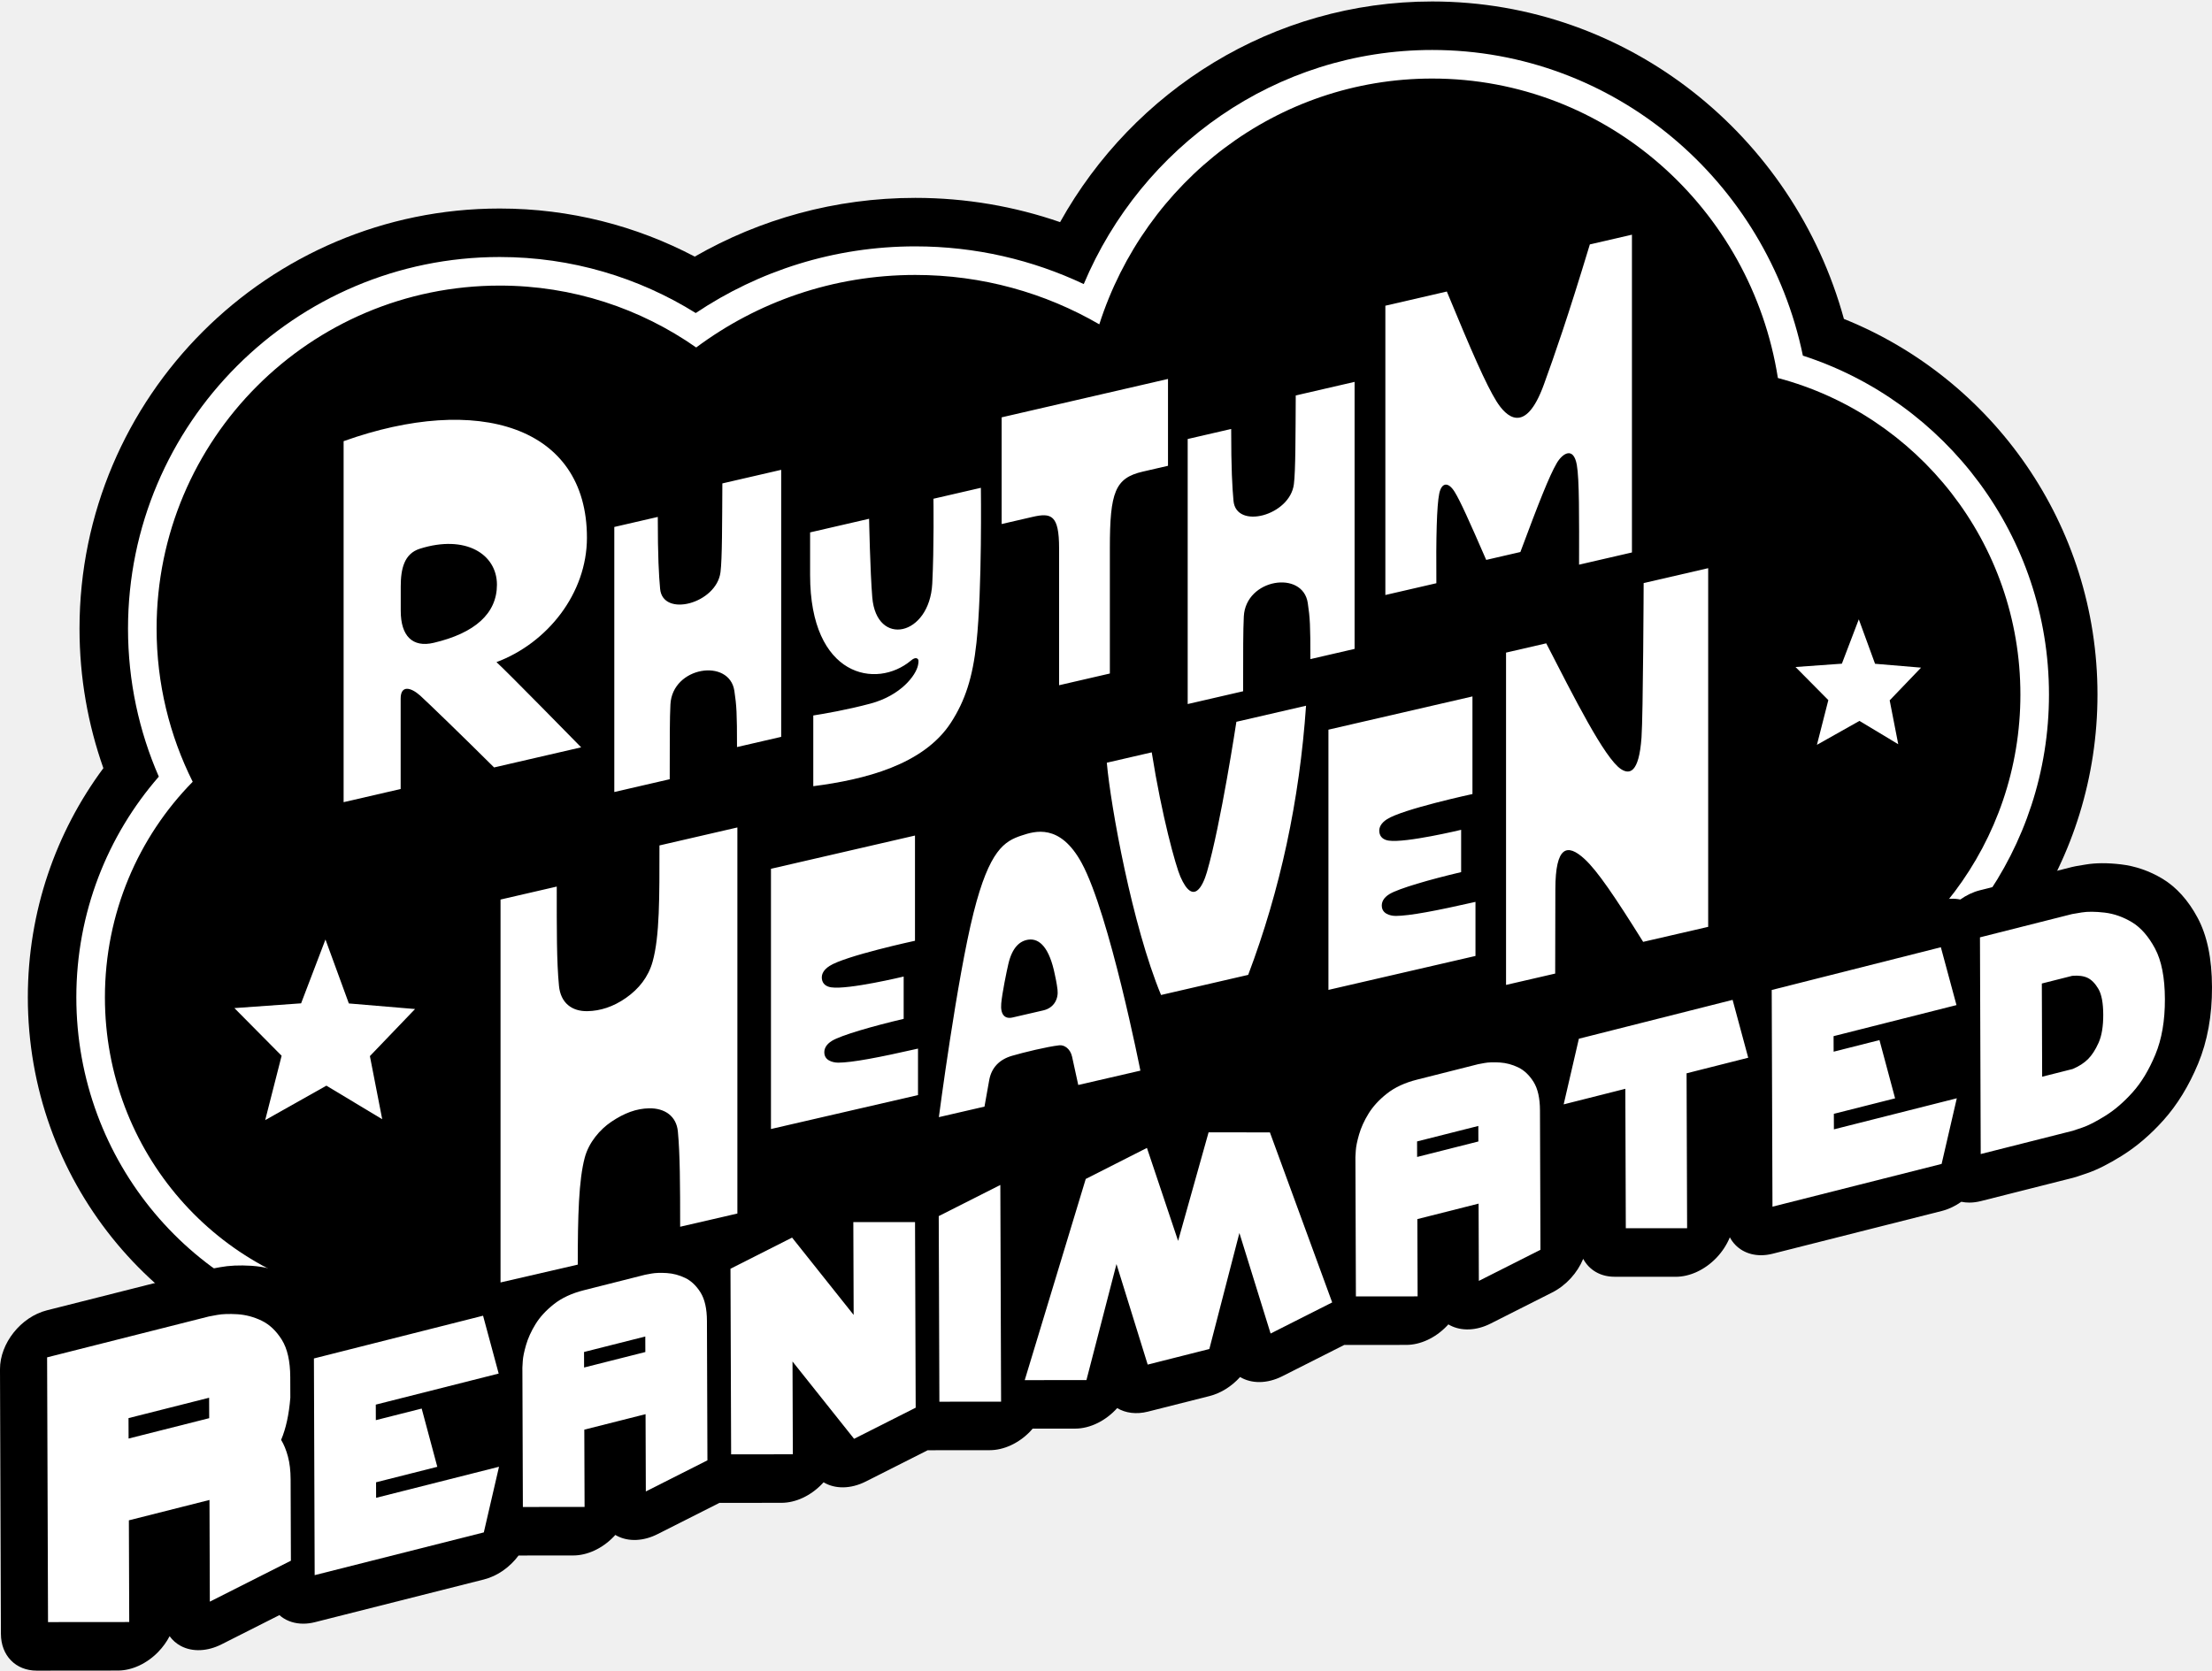
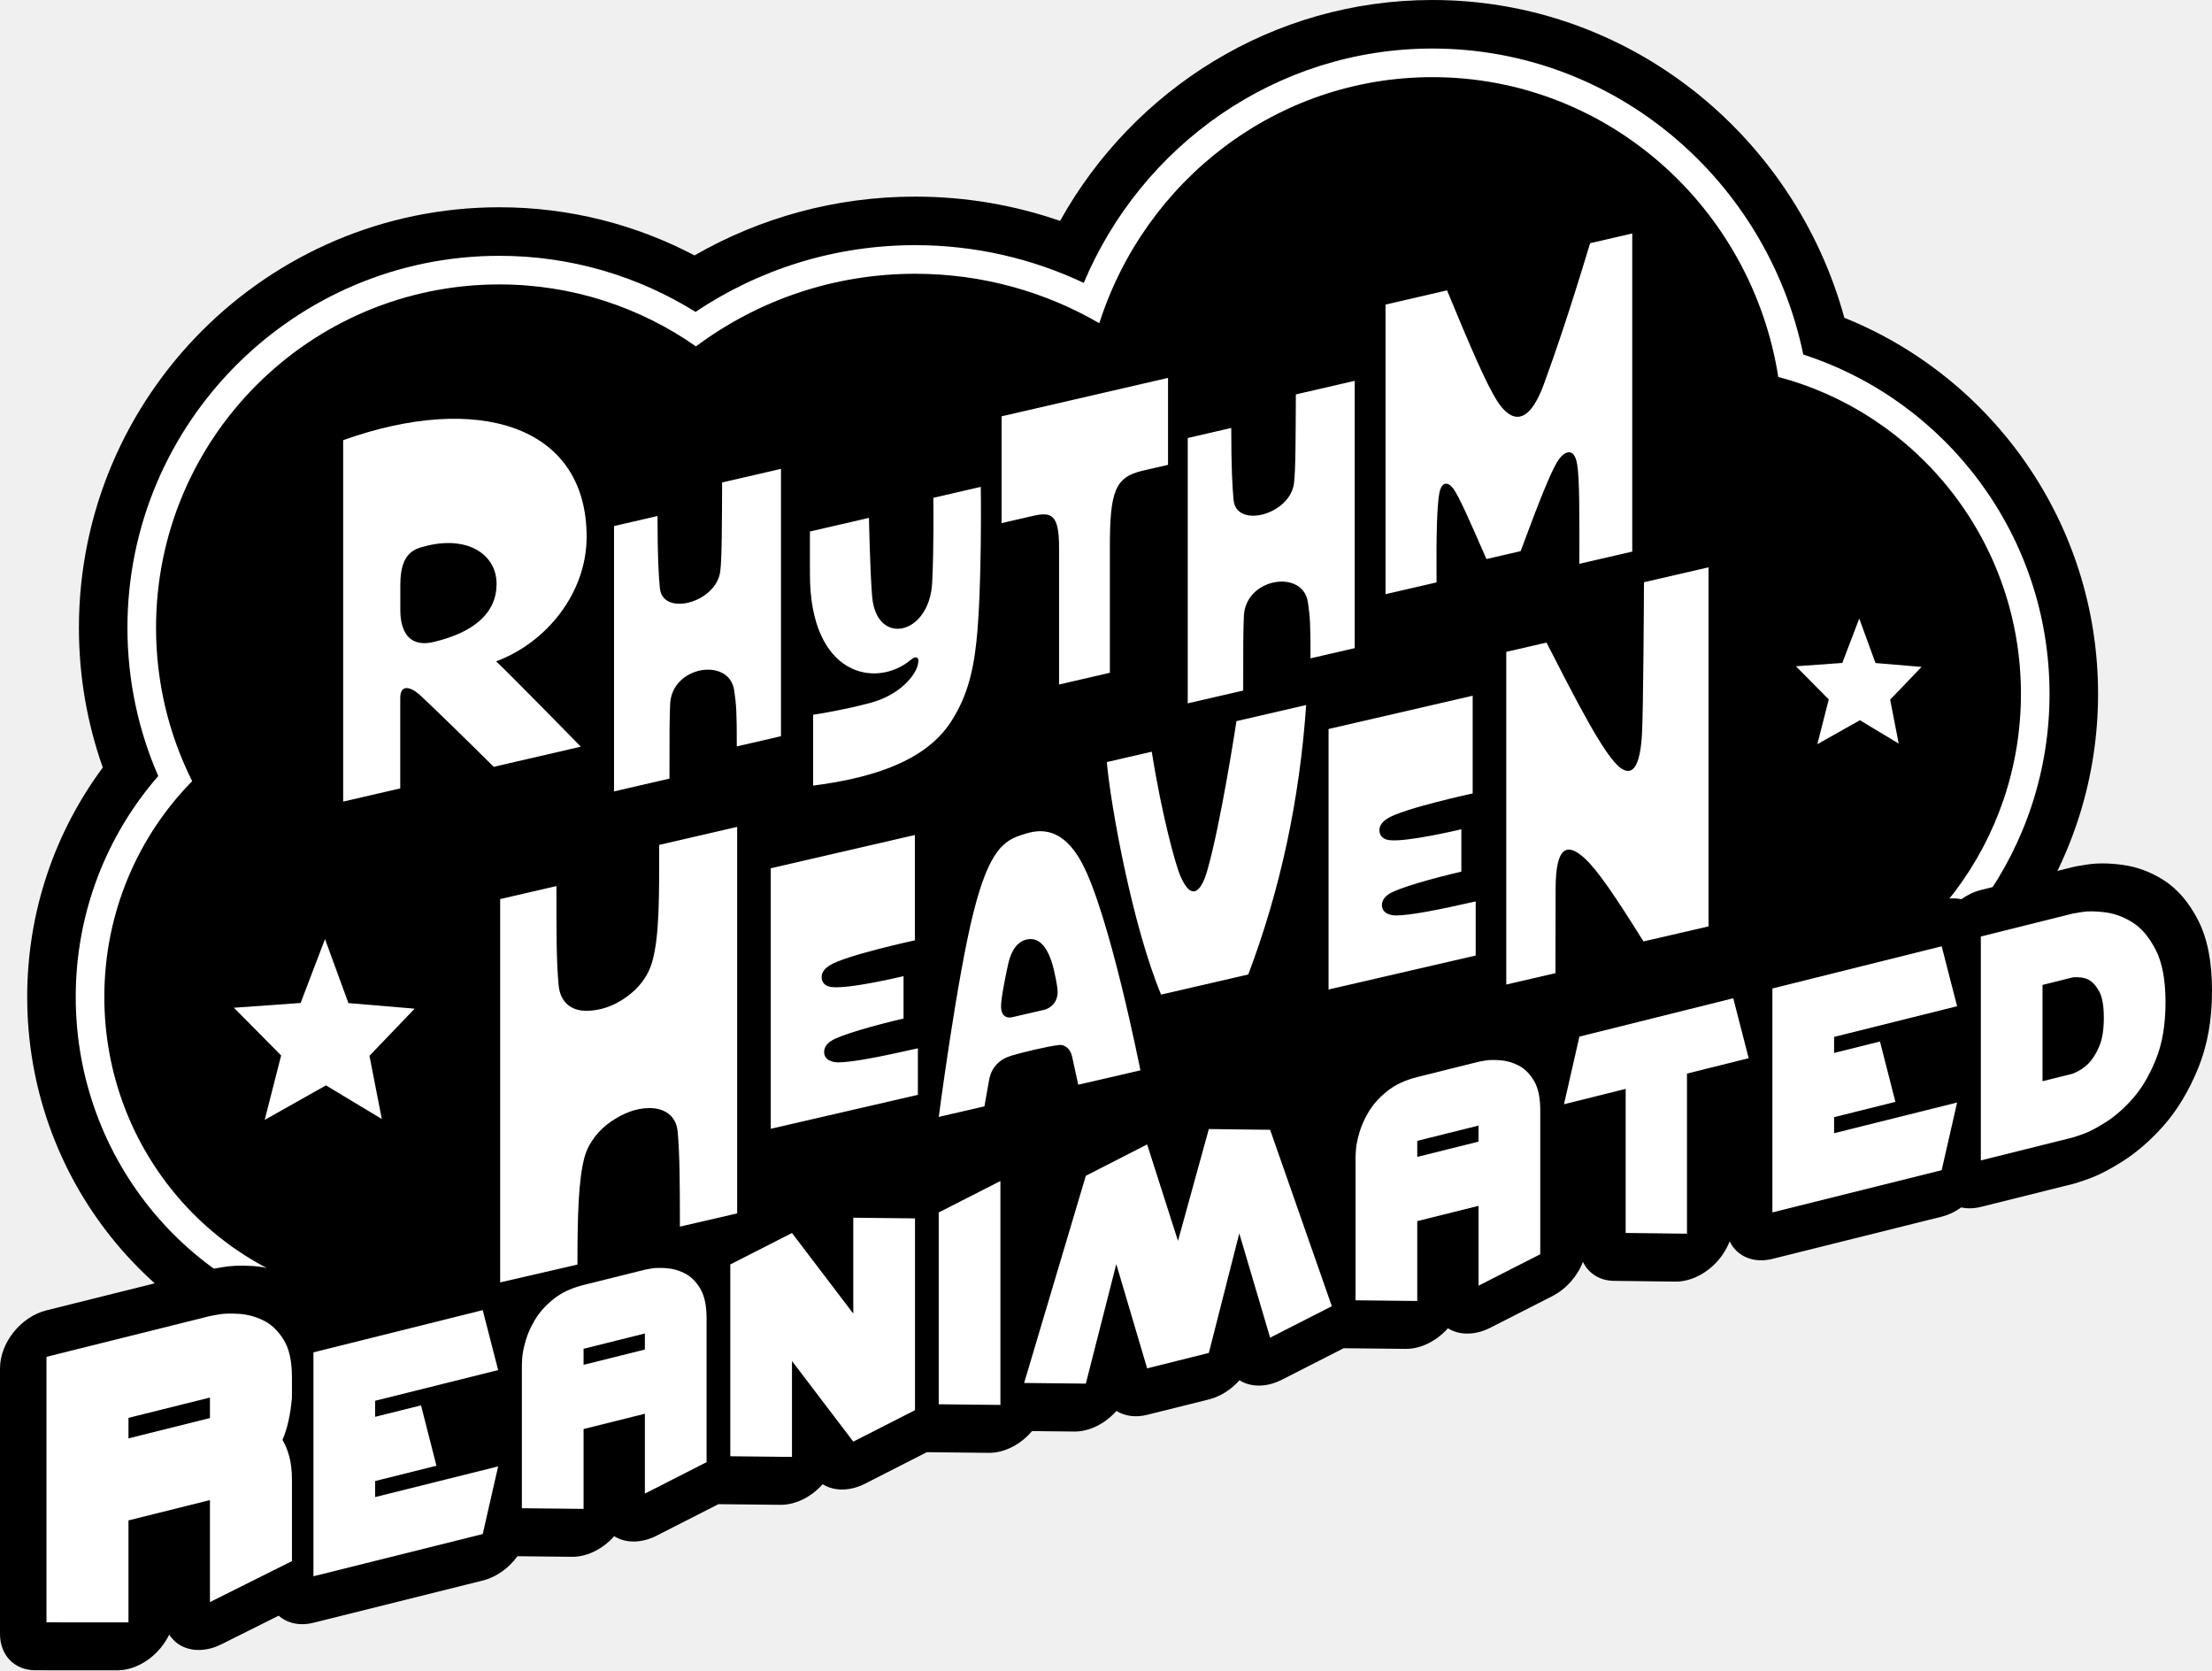
- <svg xmlns="http://www.w3.org/2000/svg" version="1.1" id="svg1" width="666.667" height="503.621" viewBox="0 0 666.667 503.621">
+ <svg xmlns="http://www.w3.org/2000/svg" version="1.1" id="svg1" width="666.667" height="503.259" viewBox="0 0 666.667 503.259">
  <defs id="defs1">
    <clipPath clipPathUnits="userSpaceOnUse" id="clipPath2">
-       <path d="M 0,377.716 V 14.582 l 500,126.722 v 236.412 z" transform="translate(-474.1146,-220.6874)" id="path2" />
+       <path d="M 0,377.445 V 14.535 l 500,126.721 v 236.189 z" transform="translate(-474.2461,-220.6583)" id="path2" />
    </clipPath>
    <clipPath clipPathUnits="userSpaceOnUse" id="clipPath4">
-       <path d="M 0,377.716 V 14.582 l 500,126.722 v 236.412 z" transform="translate(-463.1508,-220.6874)" id="path4" />
+       <path d="M 0,377.445 V 14.535 l 500,126.721 v 236.189 z" transform="translate(-463.2764,-220.6583)" id="path4" />
    </clipPath>
    <clipPath clipPathUnits="userSpaceOnUse" id="clipPath6">
-       <path d="M 0,377.716 V 14.582 l 500,126.722 v 236.412 z" transform="translate(-456.6908,-220.6874)" id="path6" />
+       <path d="M 0,377.445 V 14.535 l 500,126.721 v 236.189 z" transform="translate(-456.8121,-220.6583)" id="path6" />
    </clipPath>
    <clipPath clipPathUnits="userSpaceOnUse" id="clipPath8">
-       <path d="M 0,377.716 V 14.582 l 500,126.722 v 236.412 z" id="path8" />
+       <path d="M 0,377.445 V 14.535 l 500,126.721 v 236.189 z" id="path8" />
    </clipPath>
    <clipPath clipPathUnits="userSpaceOnUse" id="clipPath10">
-       <path d="M 0,377.716 H 500 V 0 H 0 Z" transform="translate(-496.7474,-170.2157)" id="path10" />
+       <path d="M 0,377.444 H 500 V 0 H 0 Z" transform="translate(-496.8722,-169.4774)" id="path10" />
    </clipPath>
    <clipPath clipPathUnits="userSpaceOnUse" id="clipPath12">
-       <path d="M 0,377.716 H 500 V 0 H 0 Z" transform="translate(-287.0492,-121.6893)" id="path12" />
+       <path d="M 0,377.444 H 500 V 0 H 0 Z" transform="translate(-468.5743,-134.8319)" id="path12" />
    </clipPath>
    <clipPath clipPathUnits="userSpaceOnUse" id="clipPath14">
-       <path d="M 0,377.716 H 500 V 0 H 0 Z" transform="translate(-149.0629,-186.5687)" id="path14" />
+       <path d="M 0,377.444 H 500 V 0 H 0 Z" transform="translate(-149.0038,-186.52)" id="path14" />
    </clipPath>
    <clipPath clipPathUnits="userSpaceOnUse" id="clipPath16">
-       <path d="M 0,377.716 H 500 V 0 H 0 Z" transform="translate(-112.328,-245.5199)" id="path16" />
+       <path d="M 0,377.444 H 500 V 0 H 0 Z" transform="translate(-112.2471,-245.5057)" id="path16" />
    </clipPath>
    <clipPath clipPathUnits="userSpaceOnUse" id="clipPath18">
-       <path d="M 0,377.716 H 500 V 0 H 0 Z" transform="translate(-93.8197,-149.5839)" id="path18" />
+       <path d="M 0,377.444 H 500 V 0 H 0 Z" transform="translate(-93.728,-149.5129)" id="path18" />
    </clipPath>
    <clipPath clipPathUnits="userSpaceOnUse" id="clipPath20">
-       <path d="M 0,377.716 H 500 V 0 H 0 Z" transform="translate(-434.2367,-226.767)" id="path20" />
+       <path d="M 0,377.444 H 500 V 0 H 0 Z" transform="translate(-434.3456,-226.7415)" id="path20" />
    </clipPath>
  </defs>
  <g id="layer-MC0">
-     <path id="path1" d="m 0,0 c 0,38.453 -23.764,71.434 -57.317,84.925 -11.329,41.34 -48.756,71.769 -93.061,71.769 -36.034,0 -67.518,-20.131 -84.113,-49.886 -10.264,3.548 -21.275,5.482 -32.729,5.482 -18.132,0 -35.157,-4.833 -49.856,-13.277 -13.183,6.937 -28.182,10.871 -44.084,10.871 -52.373,0 -94.982,-42.608 -94.982,-94.981 0,-11.056 1.906,-21.674 5.394,-31.55 -10.714,-14.435 -17.075,-32.38 -17.075,-51.808 0,-41.161 28.545,-75.674 66.587,-84.212 17.257,-20.214 44.127,-33.232 74.258,-33.232 20.383,0 39.273,5.959 54.706,16.07 11.595,-4.898 24.454,-7.626 37.983,-7.626 22.719,0 43.548,7.697 59.672,20.44 6.822,-1.442 13.892,-2.207 21.139,-2.207 47.008,0 86.689,31.95 98.485,75.272 C -22.672,-69.896 0,-37.559 0,0" style="fill:#000000;fill-opacity:1;fill-rule:nonzero;stroke:none" transform="matrix(1.333333,0,0,-1.333333,632.1528,209.3715)" clip-path="url(#clipPath2)" />
-     <path id="path3" d="m 0,0 c 0,35.801 -23.396,66.203 -55.628,76.619 -8.148,39.421 -42.619,69.111 -83.786,69.111 -35.309,0 -65.69,-21.84 -78.766,-52.927 -11.56,5.463 -24.466,8.524 -38.076,8.524 -18.347,0 -35.419,-5.557 -49.63,-15.072 -12.872,8.023 -28.058,12.666 -44.31,12.666 -46.328,0 -84.018,-37.69 -84.018,-84.018 0,-11.889 2.487,-23.207 6.961,-33.467 -11.587,-13.293 -18.643,-30.765 -18.643,-49.891 0,-37.22 26.684,-68.199 61.6,-74.207 15.059,-19.495 40.05,-32.274 68.282,-32.274 20.389,0 39.086,6.667 53.576,17.713 11.62,-5.904 24.949,-9.268 39.113,-9.268 22.092,0 42.146,8.184 56.852,21.436 7.638,-2.084 15.669,-3.204 23.959,-3.204 43.829,0 80.526,31.116 89.167,72.417 C -22.298,-64.754 0,-34.951 0,0" style="fill:#ffffff;fill-opacity:1;fill-rule:nonzero;stroke:none" transform="matrix(1.333333,0,0,-1.333333,617.5344,209.3715)" clip-path="url(#clipPath4)" />
-     <path id="path5" d="m 0,0 c 0,34.336 -23.268,63.203 -54.816,71.563 -6.051,38.381 -38.725,67.707 -78.139,67.707 -35.139,0 -64.913,-23.315 -75.249,-55.569 -12.23,7.098 -26.436,11.165 -41.592,11.165 -18.563,0 -35.702,-6.098 -49.527,-16.398 -12.583,8.808 -27.888,13.992 -44.413,13.992 -42.834,0 -77.557,-34.724 -77.557,-77.557 0,-12.448 2.948,-24.202 8.161,-34.627 -12.257,-12.459 -19.843,-29.691 -19.843,-48.731 0,-34.967 25.585,-63.821 58.707,-68.218 13.642,-19.117 37.518,-31.803 64.714,-31.803 20.501,0 39.11,7.216 52.881,18.95 11.544,-6.648 25.183,-10.504 39.808,-10.504 21.805,0 41.431,8.551 55.155,22.196 8.093,-2.571 16.711,-3.963 25.656,-3.963 42.06,0 76.949,30.683 83.518,70.884 C -22.154,-61.792 0,-33.503 0,0" style="fill:#000000;fill-opacity:1;fill-rule:nonzero;stroke:none" transform="matrix(1.333333,0,0,-1.333333,608.9211,209.3715)" clip-path="url(#clipPath6)" />
-     <path id="path7" d="M 66.184,75.543 H 85.551 V 94.909 H 66.184 Z" style="fill:#000000;fill-opacity:1;fill-rule:nonzero;stroke:none" transform="matrix(1.333333,0,0,-1.333333,0,503.6213)" clip-path="url(#clipPath8)" />
-     <path id="path9" d="m 0,0 c -2.113,3.941 -4.773,6.903 -7.932,8.818 -2.949,1.772 -6.112,2.868 -9.437,3.261 -3.097,0.354 -5.616,0.341 -7.931,-0.042 -10e-4,0 -10e-4,-0.001 -0.002,-0.001 l -0.573,-0.094 c -1.657,-0.274 -1.956,-0.323 -2.545,-0.47 L -49.233,6.21 c -1.538,-0.389 -3.037,-1.111 -4.408,-2.083 -1.36,0.278 -2.864,0.245 -4.432,-0.152 l -38.235,-9.666 c -1.537,-0.389 -3.035,-1.111 -4.406,-2.083 -1.36,0.278 -2.864,0.245 -4.432,-0.152 l -34.75,-8.785 c -3.448,-0.871 -6.572,-3.322 -8.526,-6.457 -1.94,0.787 -3.994,1.261 -6.152,1.401 -2.271,0.138 -4.223,0.044 -5.968,-0.283 l -0.922,-0.17 c -0.538,-0.098 -0.835,-0.153 -1.211,-0.25 l -13.843,-3.5 c -4.498,-1.136 -8.474,-3.054 -11.832,-5.71 -3.185,-2.525 -5.772,-5.393 -7.677,-8.508 -1.033,-1.68 -1.903,-3.384 -2.604,-5.094 l -0.973,2.66 c -1.157,3.153 -3.986,5.064 -7.507,5.068 l -13.861,0.018 h -0.011 c -3.495,0 -7.033,-1.848 -9.572,-4.691 -2.558,1.557 -6.109,1.612 -9.6,-0.16 l -13.832,-7.017 c -2.611,-1.325 -4.832,-3.507 -6.266,-6.072 -0.541,2.255 -1.891,4.077 -3.867,5.112 -2.597,1.36 -5.976,1.216 -9.156,-0.392 l -13.924,-7.041 c -0.024,-0.012 -0.047,-0.026 -0.071,-0.039 -0.022,0 -0.044,0.003 -0.067,0.003 h -0.004 l -13.948,-0.005 c -3.186,-0.002 -6.56,-1.564 -9.143,-4.234 -0.129,-0.133 -0.255,-0.269 -0.379,-0.407 -2.588,1.553 -6.133,1.544 -9.539,-0.178 l -13.923,-7.042 c -0.708,-0.358 -1.379,-0.782 -2.017,-1.252 -2.065,0.896 -4.263,1.429 -6.582,1.579 -2.27,0.139 -4.223,0.045 -5.968,-0.282 l -0.919,-0.17 c -0.54,-0.1 -0.837,-0.154 -1.213,-0.251 l -13.843,-3.5 c -4.5,-1.137 -8.477,-3.056 -11.829,-5.707 -0.862,-0.684 -1.676,-1.394 -2.449,-2.124 -1.975,2.094 -5.084,2.935 -8.499,2.073 l -35.868,-9.067 c -0.08,0.133 -0.149,0.277 -0.231,0.408 -2.017,3.211 -4.576,5.581 -7.606,7.047 -2.697,1.304 -5.583,2.064 -8.623,2.262 -2.729,0.165 -5.042,0.06 -7.07,-0.32 l -1.246,-0.229 c -0.76,-0.14 -1.186,-0.237 -1.341,-0.275 l -36.56,-9.243 c -5.88,-1.486 -10.63,-7.455 -10.61,-13.329 l 0.209,-59.856 c 0.017,-4.871 3.342,-8.281 8.072,-8.281 h 0.009 l 18.355,0.018 c 3.186,0.003 6.558,1.565 9.141,4.236 1.034,1.069 1.895,2.269 2.556,3.534 0.667,-0.929 1.535,-1.691 2.575,-2.237 2.596,-1.36 5.975,-1.218 9.154,0.39 l 13.094,6.614 c 0.151,-0.134 0.299,-0.271 0.462,-0.392 1.373,-1.022 3.08,-1.548 4.927,-1.548 0.847,0 1.724,0.111 2.612,0.335 l 38.234,9.666 c 3.056,0.773 5.862,2.783 7.821,5.412 l 12.351,0.01 c 3.185,0.003 6.558,1.567 9.14,4.237 0.129,0.132 0.255,0.267 0.377,0.405 0.124,-0.075 0.251,-0.147 0.38,-0.214 2.596,-1.36 5.974,-1.218 9.154,0.389 l 13.923,7.034 c 0.026,0.013 0.05,0.028 0.076,0.042 0.022,-0.001 0.044,-0.004 0.067,-0.004 h 0.009 l 13.947,0.013 c 3.186,0.003 6.558,1.566 9.141,4.236 0.128,0.133 0.254,0.268 0.377,0.404 2.586,-1.554 6.129,-1.544 9.533,0.176 l 13.924,7.034 c 0.025,0.013 0.049,0.029 0.074,0.041 0.023,0 0.045,-0.003 0.069,-0.003 h 0.008 l 13.949,0.013 c 3.185,0.003 6.557,1.566 9.14,4.236 0.197,0.204 0.374,0.42 0.558,0.633 l 9.594,0.008 c 3.476,0.003 6.988,1.832 9.519,4.641 1.887,-1.132 4.322,-1.464 6.93,-0.805 l 13.936,3.523 c 2.608,0.66 5.039,2.222 6.915,4.307 2.546,-1.525 6.065,-1.578 9.536,0.176 l 13.92,7.032 c 0.025,0.013 0.049,0.029 0.076,0.042 0.023,0 0.046,-0.003 0.069,-0.003 h 0.009 l 13.948,0.013 c 3.186,0.003 6.558,1.565 9.14,4.235 0.129,0.134 0.255,0.269 0.379,0.405 0.123,-0.074 0.25,-0.145 0.379,-0.214 2.595,-1.36 5.972,-1.217 9.153,0.39 l 13.924,7.033 c 3.181,1.608 5.711,4.441 7.023,7.607 1.329,-2.493 3.867,-4.043 7.048,-4.045 l 13.857,-0.01 h 0.007 c 3.185,0 6.559,1.561 9.143,4.23 1.346,1.391 2.392,3.004 3.092,4.693 1.345,-2.525 3.922,-4.048 7.05,-4.048 0.839,0 1.717,0.108 2.621,0.338 l 38.235,9.666 c 1.564,0.396 3.061,1.118 4.415,2.08 0.576,-0.117 1.178,-0.184 1.803,-0.184 0.838,0 1.716,0.11 2.622,0.339 l 20.809,5.261 c 0.466,0.118 0.819,0.217 3.126,1.014 2.32,0.791 4.918,2.094 7.918,3.967 3.302,2.051 6.468,4.756 9.399,8.027 3.127,3.481 5.77,7.792 7.86,12.823 2.097,5.062 3.149,10.875 3.127,17.276 C 3.229,-9.193 2.169,-4.066 0,0" style="fill:#000000;fill-opacity:1;fill-rule:nonzero;stroke:none" transform="matrix(1.333333,0,0,-1.333333,662.3299,276.6671)" clip-path="url(#clipPath10)" />
-     <path id="path11" d="m 0,0 14.078,-38.441 -13.92,-7.033 -7.053,22.731 -6.794,-26.232 -13.936,-3.523 -7.054,22.73 -6.791,-26.23 -13.948,-0.013 13.789,45.487 13.832,7.018 7.048,-21.023 6.889,24.546 z m -60.935,-11.884 0.171,-48.992 -13.947,-0.013 -0.147,41.964 z m 188.421,12.574 27.781,7.023 -3.434,-14.841 -38.233,-9.666 -0.171,48.991 38.233,9.666 3.531,-13.08 -27.78,-7.023 0.012,-3.511 10.362,2.62 L 141.318,7.7 127.474,4.2 Z m -19.367,16.192 -13.935,-3.523 0.122,-35.031 -13.857,0.01 -0.11,31.52 -13.936,-3.522 3.437,14.842 34.749,8.785 z m -74.842,-22.435 -0.011,3.511 13.844,3.5 0.012,-3.511 z m 26.317,16.974 c -0.959,1.525 -2.109,2.621 -3.453,3.271 -1.345,0.651 -2.733,1.019 -4.162,1.112 -1.43,0.086 -2.594,0.049 -3.485,-0.118 -0.894,-0.167 -1.371,-0.251 -1.432,-0.267 l -13.845,-3.5 c -2.741,-0.693 -5,-1.748 -6.785,-3.16 C 24.65,7.348 23.27,5.839 22.293,4.242 21.312,2.646 20.605,1.08 20.163,-0.44 19.721,-1.968 19.471,-3.183 19.415,-4.099 19.356,-5.016 19.329,-5.507 19.329,-5.565 l 0.11,-31.521 13.949,0.013 -0.062,17.471 13.845,3.5 0.061,-17.471 13.923,7.034 -0.109,31.52 c -0.01,2.763 -0.494,4.907 -1.452,6.44 m -139.809,-31.7 0.146,-41.964 -13.923,-7.033 -13.919,17.481 0.074,-20.981 -13.948,-0.014 -0.147,41.964 13.924,7.041 13.918,-17.482 -0.074,20.982 z m -74.806,-32.878 -0.012,3.51 13.845,3.501 0.012,-3.511 z m 26.316,16.973 c -0.959,1.526 -2.108,2.621 -3.453,3.272 -1.344,0.649 -2.732,1.017 -4.162,1.111 -1.43,0.086 -2.594,0.048 -3.485,-0.118 -0.894,-0.168 -1.37,-0.251 -1.432,-0.267 l -13.845,-3.501 c -2.741,-0.692 -5,-1.748 -6.785,-3.16 -1.781,-1.411 -3.162,-2.919 -4.138,-4.515 -0.981,-1.598 -1.688,-3.163 -2.13,-4.683 -0.443,-1.527 -0.693,-2.742 -0.748,-3.658 -0.059,-0.917 -0.086,-1.408 -0.086,-1.467 l 0.11,-31.52 13.948,0.012 -0.061,17.472 13.845,3.5 0.061,-17.472 13.923,7.033 -0.11,31.521 c -0.009,2.763 -0.494,4.907 -1.452,6.44 m 316.025,56.46 c -0.711,-1.594 -1.51,-2.831 -2.402,-3.716 -0.892,-0.886 -2.05,-1.634 -3.481,-2.231 l -6.877,-1.738 -0.074,21.07 6.877,1.738 c 1.433,0.121 2.594,-0.034 3.491,-0.467 0.896,-0.441 1.704,-1.271 2.424,-2.497 0.717,-1.235 1.08,-3.167 1.09,-5.813 0.009,-2.638 -0.34,-4.758 -1.048,-6.346 m 12.753,21.298 c -1.471,2.745 -3.207,4.728 -5.204,5.939 -2.002,1.203 -4.063,1.929 -6.178,2.179 -2.118,0.243 -3.846,0.26 -5.184,0.039 -1.342,-0.221 -2.072,-0.34 -2.193,-0.371 l -20.812,-5.261 0.171,-48.993 20.812,5.262 c 0.12,0.03 0.851,0.275 2.192,0.737 1.337,0.457 3.062,1.34 5.175,2.659 2.109,1.31 4.162,3.077 6.151,5.296 1.986,2.211 3.704,5.066 5.154,8.557 1.447,3.49 2.163,7.67 2.147,12.529 -0.018,4.866 -0.762,8.675 -2.231,11.428 m -402.106,-124.192 27.78,7.023 -3.434,-14.841 -38.233,-9.666 -0.171,48.992 38.234,9.666 3.53,-13.08 -27.78,-7.024 0.012,-3.511 10.363,2.621 3.531,-13.169 -13.844,-3.5 z m -55.949,13.4 -0.017,4.62 18.221,4.607 0.016,-4.62 z m 36.017,-4.061 c -0.398,1.483 -0.91,2.734 -1.54,3.761 1.087,2.563 1.784,5.751 2.082,9.543 l -0.016,4.62 c -0.013,3.636 -0.649,6.458 -1.911,8.475 -1.261,2.007 -2.775,3.449 -4.544,4.305 -1.77,0.856 -3.595,1.341 -5.478,1.463 -1.881,0.113 -3.413,0.063 -4.586,-0.156 -1.176,-0.22 -1.803,-0.33 -1.885,-0.351 l -36.559,-9.242 0.209,-59.855 18.356,0.017 -0.081,22.992 18.22,4.606 0.08,-22.992 18.324,9.256 -0.064,18.373 c -0.007,1.978 -0.209,3.702 -0.607,5.185" style="fill:#ffffff;fill-opacity:1;fill-rule:nonzero;stroke:none" transform="matrix(1.333333,0,0,-1.333333,382.7323,341.3689)" clip-path="url(#clipPath12)" />
-     <path id="path13" d="m 0,0 c 0,-11.74 0.06,-20.527 -1.549,-26.284 -0.977,-3.498 -3.127,-6.159 -5.999,-8.174 -2.925,-2.053 -5.857,-2.953 -8.729,-3.009 -3.501,-0.07 -6.061,1.836 -6.435,5.726 -0.538,5.59 -0.502,12.654 -0.502,22.441 l -12.709,-2.934 v -86.57 l 17.457,4.03 c 0,11.018 0.226,19.138 1.584,24.203 0.925,3.452 3.442,6.365 5.984,8.081 2.969,2.006 5.702,3.009 8.579,3.056 3.497,0.057 6.153,-1.748 6.483,-5.236 0.483,-5.109 0.515,-12.057 0.515,-21.538 l 12.935,2.986 V 4.067 Z m 40.389,-49.114 c -0.337,-0.002 -2.833,0.083 -3.099,1.987 -0.155,1.102 0.374,2.137 1.705,2.952 2.083,1.273 9.29,3.344 16.207,4.967 v 9.565 c 0,0 -12.525,-3.014 -16.377,-2.44 -1.17,0.173 -1.95,0.791 -2.104,1.873 -0.158,1.104 0.398,2.1 1.706,2.952 3.522,2.294 19.334,5.705 19.334,5.705 V 2.236 L 25.206,-5.28 v -58.834 l 33.237,7.673 v 10.506 c -8.871,-2.015 -14.867,-3.161 -18.054,-3.179 m 49.593,16.482 c -0.193,1.643 -0.49,2.852 -0.607,3.435 -1.217,6.027 -3.438,8.25 -5.982,7.896 -1.984,-0.278 -3.671,-1.816 -4.53,-5.505 -0.388,-1.669 -1.409,-6.61 -1.608,-8.941 -0.213,-2.491 0.803,-3.557 2.55,-3.154 l 6.962,1.608 c 2.471,0.57 3.45,2.665 3.215,4.661 m 18.729,-18.283 -14.045,-3.242 -1.394,6.386 c -0.393,1.805 -1.748,2.715 -2.9,2.583 -2.727,-0.31 -8.044,-1.597 -10.719,-2.384 -2.781,-0.818 -4.606,-2.639 -5.117,-5.507 L 73.47,-59.05 63.158,-61.431 c 0,0 4.095,31.342 7.852,46.245 3.574,14.178 6.99,16.154 10.839,17.428 2.937,0.971 8.669,2.853 13.599,-6.228 6.276,-11.564 13.263,-46.929 13.263,-46.929 m 21.698,78.87 c 0,0 -3.526,-23.235 -6.657,-33.973 -0.896,-3.068 -3.058,-7.763 -6,-1.05 -1.053,2.404 -4.181,13.636 -6.477,28.117 L 101.12,18.704 c 0.889,-9.956 5.764,-36.849 12.26,-52.516 l 19.697,4.548 c 7.25,19.187 11.601,39.453 13.079,60.854 z m 35.99,-43.894 c -0.336,-0.002 -2.832,0.083 -3.098,1.987 -0.155,1.102 0.374,2.138 1.706,2.952 2.082,1.273 9.289,3.345 16.206,4.967 v 9.565 c 0,0 -12.525,-3.013 -16.377,-2.441 -1.17,0.174 -1.949,0.793 -2.105,1.874 -0.158,1.104 0.399,2.1 1.707,2.952 3.523,2.294 19.333,5.705 19.333,5.705 V 33.69 L 151.217,26.175 V -32.66 l 33.237,7.674 v 12.226 c -8.871,-2.015 -14.867,-3.161 -18.055,-3.179 m 70.655,78.627 v -81.094 l -14.699,-3.393 c -6.318,10.114 -10.327,16.062 -13.273,18.76 -3.882,3.555 -6.555,2.918 -6.573,-6.868 l -0.038,-19.063 -11.108,-2.565 v 75.132 l 9.084,2.097 c 6.227,-12.091 13.181,-25.996 16.904,-28.438 1.865,-1.223 4.056,-1.005 4.633,7.153 0.371,5.223 0.484,34.912 0.484,34.912 z" style="fill:#ffffff;fill-opacity:1;fill-rule:nonzero;stroke:none" transform="matrix(1.333333,0,0,-1.333333,198.7505,254.8631)" clip-path="url(#clipPath14)" />
-     <path id="path15" d="m 0,0 c 0,6.956 -7.158,11.386 -17.435,8.13 -3.539,-1.121 -4.31,-4.565 -4.31,-8.533 v -5.502 c 0,-5.695 2.663,-8.358 7.447,-7.236 C -4.976,-10.951 0,-6.5 0,0 m -0.105,-17.504 c 1.98,-1.735 19.144,-19.267 19.144,-19.267 l -19.687,-4.545 c -6.256,6.237 -15.209,14.911 -16.699,16.242 -2.12,1.893 -4.415,2.436 -4.415,-0.683 v -20.434 l -12.896,-2.977 v 81.619 c 30.26,10.81 55.001,3.469 55.001,-21.815 0,-12.597 -8.919,-23.83 -20.448,-28.14 M 50.954,22.901 C 50.901,13.965 50.918,5.817 50.533,2.838 49.639,-4.275 37.479,-7.482 36.883,-0.929 36.603,2.155 36.358,6.229 36.358,15.323 l -9.83,-2.269 v -59.925 l 12.528,2.892 c 0,9.515 0,13.649 0.158,16.908 0.438,8.586 13.334,10.53 14.455,3.066 0.508,-3.399 0.596,-5.029 0.596,-12.703 l 9.987,2.306 v 60.373 z m 58.435,-0.994 -10.723,-2.475 c 0,0 0.157,-11.039 -0.264,-19.169 C 97.789,-11.635 85.804,-14.193 84.841,-2.874 84.35,3.066 84.122,14.905 84.122,14.905 L 70.788,11.827 V 2.172 c 0,-23.041 14.981,-25.879 22.814,-19.309 0.473,0.404 0.946,0.649 1.331,0.473 0.438,-0.192 0.421,-0.665 0.246,-1.542 -0.473,-2.294 -3.873,-6.833 -10.741,-8.672 -5.239,-1.402 -10.374,-2.287 -12.932,-2.689 v -15.99 c 11.53,1.49 24.881,4.784 31.101,14.35 3.242,4.994 4.942,10.268 5.783,18.083 1.314,12.3 0.999,35.031 0.999,35.031 m 4.695,15.931 V 13.717 l 6.992,1.615 c 4.24,0.978 5.992,0.426 5.992,-7.08 V -22.73 l 11.477,2.65 V 8.323 c 0,12.615 1.185,15.799 7.429,17.241 l 5.712,1.319 v 19.636 z m 66.479,4.949 c -0.053,-8.936 -0.035,-17.083 -0.421,-20.062 -0.893,-7.114 -13.054,-10.321 -13.649,-3.767 -0.281,3.084 -0.526,7.158 -0.526,16.251 l -9.83,-2.269 v -59.924 l 12.529,2.892 c 0,9.514 0,13.648 0.157,16.907 0.438,8.586 13.334,10.531 14.455,3.066 0.509,-3.399 0.597,-5.028 0.596,-12.703 l 9.988,2.306 v 60.373 z m 75.992,36.347 V 7.289 L 244.605,4.53 c 0.018,10.653 0.069,19.352 -0.509,22.558 -0.753,4.241 -3.259,2.628 -4.573,0.333 -1.629,-2.821 -3.927,-8.589 -8.185,-20.031 l -7.724,-1.784 c -3.907,8.972 -5.87,13.334 -7.114,15.35 -1.507,2.453 -2.997,2.102 -3.504,-0.369 -0.561,-2.75 -0.737,-9.829 -0.649,-20.254 l -11.529,-2.662 v 65.406 l 13.894,3.208 c 5.625,-13.615 8.867,-21.044 11.249,-24.864 2.05,-3.259 6.449,-7.85 10.689,3.837 2.488,6.869 5.344,15.016 10.391,31.68 z" style="fill:#ffffff;fill-opacity:1;fill-rule:nonzero;stroke:none" transform="matrix(1.333333,0,0,-1.333333,149.7707,176.2615)" clip-path="url(#clipPath16)" />
-     <path id="path17" d="m 0,0 -14.966,1.26 -5.286,14.46 -5.507,-14.433 -15.077,-1.078 10.673,-10.775 -3.712,-14.551 13.836,7.79 12.615,-7.589 -2.784,14.273 z" style="fill:#ffffff;fill-opacity:1;fill-rule:nonzero;stroke:none" transform="matrix(1.333333,0,0,-1.333333,125.0929,304.1761)" clip-path="url(#clipPath18)" />
-     <path id="path19" d="m 0,0 -10.4,0.875 -3.673,10.049 -3.827,-10.029 -10.478,-0.75 7.418,-7.488 -2.58,-10.111 9.615,5.413 8.767,-5.273 -1.936,9.918 z" style="fill:#ffffff;fill-opacity:1;fill-rule:nonzero;stroke:none" transform="matrix(1.333333,0,0,-1.333333,578.9823,201.2653)" clip-path="url(#clipPath20)" />
+     <path id="path1" d="m 0,0 c 0,38.476 -23.777,71.476 -57.351,84.975 -11.335,41.365 -48.785,71.811 -93.115,71.811 -36.056,0 -67.557,-20.142 -84.163,-49.915 -10.27,3.551 -21.286,5.485 -32.748,5.485 -18.143,0 -35.177,-4.836 -49.885,-13.285 -13.191,6.941 -28.198,10.878 -44.11,10.878 -52.404,0 -95.037,-42.634 -95.037,-95.037 0,-11.063 1.906,-21.687 5.397,-31.569 -10.721,-14.443 -17.086,-32.399 -17.086,-51.838 0,-41.186 28.562,-75.719 66.627,-84.261 17.266,-20.226 44.152,-33.252 74.301,-33.252 20.395,0 39.296,5.962 54.738,16.079 11.602,-4.9 24.469,-7.63 38.006,-7.63 22.732,0 43.573,7.701 59.706,20.452 6.827,-1.443 13.902,-2.208 21.152,-2.208 47.036,0 86.74,31.967 98.543,75.315 C -22.685,-69.936 0,-37.58 0,0" style="fill:#000000;fill-opacity:1;fill-rule:nonzero;stroke:none" transform="matrix(1.333333,0,0,-1.333333,632.3281,209.0476)" clip-path="url(#clipPath2)" />
+     <path id="path3" d="m 0,0 c 0,35.822 -23.409,66.242 -55.661,76.664 -8.153,39.444 -42.644,69.152 -83.836,69.152 -35.329,0 -65.728,-21.853 -78.811,-52.958 -11.567,5.466 -24.481,8.529 -38.099,8.529 -18.358,0 -35.44,-5.56 -49.659,-15.081 -12.88,8.027 -28.075,12.673 -44.336,12.673 -46.356,0 -84.068,-37.712 -84.068,-84.067 0,-11.896 2.489,-23.22 6.965,-33.487 -11.593,-13.301 -18.654,-30.783 -18.654,-49.92 0,-37.242 26.7,-68.239 61.637,-74.251 15.068,-19.506 40.073,-32.293 68.322,-32.293 20.402,0 39.109,6.672 53.607,17.724 11.627,-5.907 24.964,-9.274 39.136,-9.274 22.105,0 42.172,8.19 56.886,21.449 7.642,-2.086 15.679,-3.206 23.973,-3.206 43.856,0 80.573,31.134 89.22,72.46 C -22.311,-64.792 0,-34.971 0,0" style="fill:#ffffff;fill-opacity:1;fill-rule:nonzero;stroke:none" transform="matrix(1.333333,0,0,-1.333333,617.7019,209.0476)" clip-path="url(#clipPath4)" />
+     <path id="path5" d="m 0,0 c 0,34.357 -23.281,63.24 -54.849,71.606 -6.054,38.403 -38.747,67.746 -78.183,67.746 -35.161,0 -64.952,-23.329 -75.294,-55.602 -12.237,7.103 -26.451,11.172 -41.617,11.172 -18.574,0 -35.722,-6.101 -49.556,-16.408 -12.59,8.813 -27.904,14.001 -44.439,14.001 -42.859,0 -77.603,-34.744 -77.603,-77.603 0,-12.456 2.951,-24.216 8.166,-34.647 -12.264,-12.467 -19.854,-29.709 -19.854,-48.761 0,-34.986 25.6,-63.858 58.742,-68.257 13.649,-19.129 37.539,-31.821 64.751,-31.821 20.513,0 39.133,7.219 52.912,18.96 11.551,-6.652 25.198,-10.51 39.832,-10.51 21.818,0 41.456,8.556 55.187,22.209 8.098,-2.573 16.722,-3.966 25.671,-3.966 42.085,0 76.994,30.701 83.567,70.927 C -22.167,-61.828 0,-33.523 0,0" style="fill:#000000;fill-opacity:1;fill-rule:nonzero;stroke:none" transform="matrix(1.333333,0,0,-1.333333,609.0828,209.0476)" clip-path="url(#clipPath6)" />
+     <path id="path7" d="M 85.455,75.428 H 66.077 v 19.378 h 19.378 z" style="fill:#000000;fill-opacity:1;fill-rule:nonzero;stroke:none" transform="matrix(1.333333,0,0,-1.333333,0,503.2587)" clip-path="url(#clipPath8)" />
+     <path id="path9" d="m 0,0 c -2.069,4.047 -4.688,7.1 -7.791,9.075 -2.935,1.865 -6.093,3.032 -9.394,3.469 -3.036,0.398 -5.635,0.416 -7.947,0.055 -0.007,-10e-4 -0.015,-0.002 -0.021,-0.003 -2.167,-0.343 -2.557,-0.409 -3.145,-0.555 L -49.127,6.848 c -1.581,-0.395 -3.074,-1.126 -4.419,-2.087 -1.356,0.293 -2.859,0.272 -4.43,-0.12 l -38.262,-9.54 c -1.581,-0.394 -3.075,-1.126 -4.42,-2.087 -1.356,0.294 -2.859,0.273 -4.43,-0.119 l -34.775,-8.671 c -3.481,-0.868 -6.63,-3.368 -8.556,-6.555 -1.933,0.83 -3.967,1.35 -6.081,1.51 -2.269,0.171 -4.231,0.099 -5.996,-0.218 -1.531,-0.275 -1.754,-0.318 -2.164,-0.421 l -13.856,-3.454 c -4.528,-1.129 -8.527,-3.07 -11.89,-5.771 -3.175,-2.554 -5.748,-5.453 -7.651,-8.625 -1.067,-1.782 -1.939,-3.581 -2.643,-5.378 l -1.071,3.06 c -1.099,3.143 -3.867,5.073 -7.34,5.116 l -13.856,0.173 c -3.515,0.039 -7.092,-1.823 -9.633,-4.706 -2.54,1.617 -6.116,1.698 -9.635,-0.098 l -13.856,-7.082 c -2.672,-1.366 -4.918,-3.644 -6.317,-6.301 -0.448,2.445 -1.817,4.433 -3.905,5.527 -2.573,1.349 -5.923,1.198 -9.071,-0.405 l -13.946,-7.104 c -0.012,-0.007 -0.024,-0.014 -0.036,-0.021 -0.013,0 -0.025,0.002 -0.037,0.002 l -13.947,0.15 c -3.149,0.033 -6.497,-1.486 -9.071,-4.118 -0.172,-0.176 -0.339,-0.355 -0.501,-0.537 -2.57,1.613 -6.143,1.628 -9.573,-0.118 l -13.946,-7.105 c -0.704,-0.358 -1.37,-0.783 -2.002,-1.253 -2.056,0.943 -4.233,1.53 -6.504,1.701 -2.272,0.172 -4.235,0.1 -6,-0.218 -1.528,-0.275 -1.75,-0.317 -2.159,-0.419 l -13.856,-3.455 c -4.529,-1.129 -8.528,-3.07 -11.891,-5.772 -0.85,-0.684 -1.653,-1.393 -2.415,-2.125 -1.932,2.172 -5.049,3.071 -8.49,2.213 l -36.312,-9.053 c -1.923,2.803 -4.295,4.911 -7.077,6.259 -2.708,1.309 -5.6,2.07 -8.611,2.262 -2.721,0.169 -5.03,0.071 -7.059,-0.3 -2.006,-0.366 -2.196,-0.405 -2.6,-0.505 l -36.949,-9.213 c -5.802,-1.447 -10.506,-7.323 -10.506,-13.126 v -59.999 c 0,-4.821 3.281,-8.205 7.959,-8.208 l 18.534,-0.011 c 3.138,-0.001 6.463,1.531 9.013,4.158 1.137,1.172 2.064,2.503 2.742,3.904 0.677,-1.063 1.604,-1.932 2.741,-2.537 1.866,-0.991 4.147,-1.191 6.466,-0.612 0.851,0.211 1.706,0.528 2.547,0.948 l 12.984,6.482 c 1.925,-1.698 4.731,-2.379 7.866,-1.597 l 38.262,9.54 c 3.084,0.769 5.91,2.819 7.855,5.494 l 12.297,-0.132 c 0.873,-0.009 1.761,0.101 2.643,0.321 2.302,0.574 4.568,1.895 6.428,3.797 0.171,0.176 0.339,0.356 0.501,0.539 0.162,-0.102 0.33,-0.199 0.502,-0.289 2.572,-1.348 5.923,-1.198 9.07,0.405 l 13.946,7.104 c 0.013,0.006 0.025,0.014 0.038,0.021 0.013,0 0.025,-0.002 0.038,-0.002 l 13.946,-0.149 c 3.148,-0.034 6.496,1.487 9.07,4.118 0.172,0.175 0.339,0.355 0.501,0.537 1.912,-1.2 4.379,-1.516 6.928,-0.881 0.878,0.219 1.766,0.551 2.644,0.998 l 13.947,7.104 c 0.012,0.006 0.025,0.014 0.037,0.021 0.013,0 0.025,-0.002 0.038,-0.002 l 13.946,-0.149 c 0.873,-0.009 1.76,0.101 2.643,0.321 2.302,0.574 4.567,1.895 6.427,3.797 0.251,0.256 0.483,0.527 0.713,0.798 l 9.525,-0.102 c 0.887,-0.01 1.776,0.101 2.651,0.32 2.578,0.643 5.034,2.211 6.922,4.335 1.869,-1.172 4.309,-1.532 6.928,-0.879 l 13.946,3.477 c 2.619,0.653 5.059,2.23 6.927,4.334 2.532,-1.585 6.077,-1.663 9.573,0.118 l 13.946,7.103 c 0.013,0.007 0.025,0.015 0.038,0.021 0.013,0 0.025,-0.002 0.038,-0.002 l 13.946,-0.149 c 0.873,-0.009 1.761,0.101 2.644,0.321 2.301,0.574 4.567,1.895 6.427,3.797 0.172,0.176 0.339,0.355 0.501,0.539 0.162,-0.103 0.329,-0.199 0.501,-0.289 2.574,-1.348 5.926,-1.197 9.071,0.405 l 13.947,7.104 c 3.219,1.639 5.759,4.55 7.01,7.78 1.249,-2.601 3.782,-4.245 6.995,-4.284 l 13.857,-0.172 c 0.877,-0.011 1.771,0.1 2.659,0.321 2.299,0.573 4.562,1.893 6.42,3.791 1.439,1.469 2.529,3.195 3.226,4.997 1.603,-3.353 5.326,-5.055 9.664,-3.973 l 38.262,9.539 c 1.571,0.392 3.074,1.12 4.43,2.09 1.345,-0.29 2.838,-0.277 4.419,0.117 l 20.829,5.193 c 0.511,0.128 0.893,0.241 3.151,1.016 2.317,0.79 4.923,2.106 7.966,4.025 3.291,2.075 6.451,4.817 9.394,8.156 3.101,3.52 5.721,7.879 7.788,12.958 2.104,5.171 3.127,10.89 3.127,17.485 C 3.128,-9.335 2.106,-4.125 0,0" style="fill:#000000;fill-opacity:1;fill-rule:nonzero;stroke:none" transform="matrix(1.333333,0,0,-1.333333,662.4963,277.2888)" clip-path="url(#clipPath10)" />
+     <path id="path11" d="m 0,0 c 1.431,0.604 2.594,1.358 3.487,2.265 0.894,0.904 1.699,2.174 2.414,3.81 0.715,1.635 1.072,3.817 1.072,6.545 0,2.728 -0.357,4.731 -1.072,6.012 -0.715,1.277 -1.52,2.146 -2.414,2.606 C 2.594,21.697 1.431,21.872 0,21.763 L -6.884,20.047 V -1.716 Z m 2.191,36.541 c 1.341,0.209 3.069,0.175 5.185,-0.103 2.114,-0.28 4.171,-1.053 6.168,-2.322 1.996,-1.27 3.724,-3.336 5.185,-6.194 1.46,-2.861 2.191,-6.802 2.191,-11.824 0,-5.022 -0.731,-9.33 -2.191,-12.917 C 17.268,-0.408 15.54,-3.334 13.544,-5.599 11.547,-7.864 9.49,-9.663 7.376,-10.997 5.26,-12.33 3.532,-13.227 2.191,-13.685 0.85,-14.144 0.119,-14.387 0,-14.416 L -20.829,-19.61 V 30.987 L 0,36.18 c 0.119,0.03 0.85,0.149 2.191,0.361 m -70.131,-17.3 38.261,9.539 3.487,-13.547 -27.803,-6.932 V 4.674 l 10.371,2.586 3.486,-13.641 -13.857,-3.455 v -3.626 l 27.803,6.932 -3.487,-15.286 -38.261,-9.54 z M -87.25,0.01 v -36.18 l -13.856,0.172 v 32.553 l -13.946,-3.477 3.486,15.286 34.776,8.67 3.487,-13.547 z m -47.112,-11.747 -13.856,-3.454 v -3.627 l 13.856,3.455 z m 1.431,14.68 c 0.894,0.161 2.056,0.187 3.487,0.08 1.43,-0.109 2.815,-0.508 4.156,-1.197 1.341,-0.688 2.488,-1.829 3.442,-3.419 0.953,-1.593 1.431,-3.815 1.431,-6.666 v -32.554 l -13.947,-7.104 v 18.044 l -13.856,-3.455 v -18.043 l -13.946,0.149 v 32.554 c 0,0.061 0.029,0.566 0.089,1.51 0.059,0.945 0.313,2.201 0.761,3.77 0.446,1.568 1.161,3.173 2.145,4.814 0.983,1.64 2.369,3.179 4.157,4.616 1.788,1.438 4.052,2.499 6.794,3.183 l 13.856,3.455 c 0.059,0.014 0.537,0.102 1.431,0.263 m -55.515,-39.046 -6.884,-27.015 -13.946,-3.477 -6.973,23.56 -6.883,-27.015 -13.946,0.15 13.946,46.82 13.856,7.081 6.973,-21.792 6.973,25.27 13.856,-0.172 13.946,-39.866 -13.946,-7.104 z m -53.995,11.836 v -50.597 l -13.946,0.15 v 43.343 z m -61.058,-62.193 v 43.342 l 13.946,7.104 13.856,-18.216 v 21.671 l 13.947,-0.15 v -43.342 l -13.947,-7.104 -13.856,18.216 V -86.61 Z m -19.309,27.738 -13.856,-3.454 v -3.627 l 13.856,3.455 z m 1.431,14.68 c 0.893,0.161 2.055,0.187 3.486,0.08 1.43,-0.109 2.816,-0.508 4.157,-1.197 1.341,-0.688 2.488,-1.829 3.442,-3.419 0.953,-1.593 1.43,-3.815 1.43,-6.666 v -32.554 l -13.946,-7.104 v 18.044 l -13.856,-3.455 v -18.043 l -13.946,0.149 v 32.554 c 0,0.061 0.029,0.566 0.089,1.51 0.059,0.945 0.313,2.201 0.76,3.77 0.447,1.568 1.162,3.173 2.145,4.814 0.984,1.64 2.37,3.179 4.157,4.617 1.788,1.437 4.053,2.498 6.795,3.182 l 13.856,3.455 c 0.059,0.015 0.536,0.102 1.431,0.263 m -76.345,-18.941 38.262,9.54 3.487,-13.548 -27.803,-6.932 v -3.626 l 10.37,2.585 3.486,-13.64 -13.856,-3.455 v -3.627 l 27.803,6.932 -3.487,-15.286 -38.262,-9.54 z m -23.397,-10.214 -18.415,-4.591 v -4.633 l 18.415,4.591 z m 18.535,-0.012 c -0.318,-3.803 -1.031,-6.991 -2.139,-9.563 0.633,-1.03 1.147,-2.288 1.544,-3.773 0.396,-1.487 0.595,-3.22 0.595,-5.198 v -18.416 l -18.535,-9.254 v 23.048 l -18.415,-4.591 v -23.049 l -18.534,0.012 v 59.999 l 36.949,9.213 c 0.078,0.019 0.713,0.137 1.901,0.355 1.188,0.217 2.733,0.265 4.634,0.146 1.901,-0.121 3.742,-0.612 5.524,-1.475 1.782,-0.862 3.307,-2.305 4.574,-4.324 1.267,-2.022 1.902,-4.855 1.902,-8.497 z" style="fill:#ffffff;fill-opacity:1;fill-rule:nonzero;stroke:none" transform="matrix(1.333333,0,0,-1.333333,624.7657,323.4828)" clip-path="url(#clipPath12)" />
+     <path id="path13" d="m 0,0 c 0,-11.747 0.059,-20.539 -1.55,-26.3 -0.978,-3.499 -3.129,-6.163 -6.003,-8.179 -2.926,-2.054 -5.86,-2.954 -8.734,-3.011 -3.503,-0.069 -6.064,1.838 -6.439,5.731 -0.537,5.592 -0.502,12.66 -0.502,22.453 l -12.717,-2.936 v -86.621 l 17.468,4.033 c 0,11.024 0.226,19.15 1.585,24.218 0.926,3.453 3.444,6.368 5.987,8.085 2.972,2.007 5.706,3.011 8.585,3.058 3.499,0.056 6.156,-1.75 6.486,-5.239 0.484,-5.112 0.515,-12.064 0.515,-21.551 l 12.943,2.988 v 87.34 z m 40.412,-49.143 c -0.337,-0.002 -2.834,0.083 -3.101,1.988 -0.154,1.103 0.375,2.139 1.707,2.954 2.083,1.274 9.295,3.347 16.216,4.97 v 9.571 c 0,0 -12.532,-3.016 -16.387,-2.443 -1.17,0.174 -1.95,0.793 -2.105,1.875 -0.158,1.105 0.399,2.101 1.707,2.953 3.525,2.296 19.345,5.709 19.345,5.709 V 2.237 L 25.22,-5.283 v -58.869 l 33.257,7.678 v 10.512 c -8.876,-2.017 -14.876,-3.163 -18.065,-3.181 m 49.623,16.491 c -0.193,1.644 -0.49,2.854 -0.608,3.437 -1.217,6.031 -3.44,8.256 -5.985,7.901 -1.985,-0.277 -3.674,-1.816 -4.533,-5.508 -0.388,-1.67 -1.41,-6.614 -1.609,-8.946 -0.212,-2.492 0.804,-3.56 2.551,-3.156 l 6.966,1.608 c 2.473,0.571 3.453,2.667 3.218,4.664 m 18.74,-18.292 -14.054,-3.245 -1.394,6.39 c -0.394,1.805 -1.749,2.716 -2.902,2.585 -2.729,-0.311 -8.049,-1.599 -10.725,-2.386 -2.783,-0.819 -4.609,-2.641 -5.121,-5.51 l -1.066,-5.975 -10.318,-2.382 c 0,0 4.097,31.36 7.856,46.272 3.577,14.186 6.995,16.163 10.845,17.438 2.939,0.972 8.675,2.855 13.607,-6.232 6.281,-11.57 13.272,-46.955 13.272,-46.955 m 21.711,78.915 c 0,0 -3.529,-23.249 -6.662,-33.993 -0.895,-3.07 -3.059,-7.767 -6.003,-1.051 -1.054,2.406 -4.183,13.645 -6.48,28.134 l -10.162,-2.346 c 0.889,-9.963 5.768,-36.871 12.268,-52.547 l 19.708,4.55 c 7.255,19.199 11.607,39.477 13.087,60.891 z m 36.011,-43.92 c -0.337,-10e-4 -2.834,0.084 -3.101,1.989 -0.154,1.103 0.375,2.138 1.707,2.953 2.084,1.275 9.295,3.347 16.216,4.97 v 9.571 c 0,0 -12.532,-3.015 -16.386,-2.442 -1.171,0.174 -1.951,0.793 -2.106,1.874 -0.158,1.106 0.399,2.102 1.707,2.954 3.525,2.295 19.346,5.708 19.346,5.708 V 33.71 l -32.574,-7.52 v -58.869 l 33.256,7.678 v 12.233 c -8.876,-2.016 -14.875,-3.163 -18.065,-3.181 m 70.696,78.674 v -81.142 l -14.708,-3.396 c -6.321,10.121 -10.332,16.073 -13.28,18.772 -3.885,3.557 -6.558,2.92 -6.578,-6.872 l -0.037,-19.075 -11.115,-2.566 v 75.176 l 9.09,2.098 c 6.23,-12.098 13.189,-26.011 16.913,-28.454 1.866,-1.224 4.059,-1.005 4.637,7.157 0.37,5.226 0.484,34.933 0.484,34.933 z" style="fill:#ffffff;fill-opacity:1;fill-rule:nonzero;stroke:none" transform="matrix(1.333333,0,0,-1.333333,198.6717,254.5653)" clip-path="url(#clipPath14)" />
+     <path id="path15" d="m 0,0 c 0,6.96 -7.162,11.393 -17.444,8.135 -3.542,-1.122 -4.314,-4.568 -4.313,-8.538 v -5.505 c 0,-5.698 2.664,-8.363 7.451,-7.241 C -4.979,-10.958 0,-6.504 0,0 M -0.105,-17.515 C 1.876,-19.25 19.05,-36.793 19.05,-36.793 l -19.699,-4.548 c -6.259,6.242 -15.218,14.92 -16.708,16.253 -2.121,1.893 -4.418,2.437 -4.418,-0.684 v -20.446 l -12.904,-2.979 V 32.47 c 30.278,10.817 55.034,3.471 55.034,-21.828 0,-12.604 -8.924,-23.844 -20.46,-28.157 M 50.983,22.914 C 50.931,13.973 50.948,5.821 50.563,2.84 49.669,-4.278 37.501,-7.486 36.905,-0.929 36.625,2.156 36.379,6.233 36.379,15.332 l -9.835,-2.271 v -59.96 l 12.535,2.894 c 0,9.52 0,13.657 0.158,16.918 0.438,8.59 13.342,10.537 14.464,3.068 0.508,-3.401 0.596,-5.032 0.596,-12.711 l 9.993,2.307 v 60.409 z m 58.47,-0.994 -10.73,-2.477 c 0,0 0.158,-11.045 -0.262,-19.18 -0.614,-11.905 -12.606,-14.464 -13.57,-3.139 -0.491,5.944 -0.719,17.79 -0.719,17.79 L 70.83,11.834 v -9.66 c 0,-23.055 14.99,-25.895 22.827,-19.321 0.473,0.404 0.946,0.649 1.332,0.474 0.438,-0.193 0.421,-0.667 0.246,-1.543 -0.474,-2.297 -3.875,-6.838 -10.748,-8.679 -5.242,-1.402 -10.379,-2.287 -12.938,-2.69 v -15.999 c 11.536,1.49 24.895,4.786 31.119,14.359 3.244,4.997 4.944,10.274 5.786,18.093 1.315,12.308 0.999,35.052 0.999,35.052 m 4.699,15.94 V 13.725 l 6.995,1.615 c 4.243,0.98 5.996,0.427 5.996,-7.083 v -31 l 11.484,2.651 V 8.327 c 0,12.624 1.185,15.809 7.433,17.252 l 5.716,1.319 v 19.648 z m 66.517,4.952 c -0.053,-8.941 -0.035,-17.093 -0.421,-20.074 -0.894,-7.118 -13.061,-10.326 -13.658,-3.769 -0.28,3.085 -0.525,7.162 -0.525,16.261 l -9.836,-2.271 v -59.96 l 12.535,2.895 c 0,9.519 0,13.656 0.158,16.917 0.439,8.591 13.342,10.537 14.464,3.068 0.509,-3.401 0.596,-5.032 0.596,-12.711 l 9.994,2.307 v 60.409 z m 76.037,36.369 V 7.293 L 244.749,4.532 c 0.017,10.66 0.07,19.364 -0.509,22.572 -0.754,4.243 -3.261,2.63 -4.576,0.333 -1.63,-2.823 -3.929,-8.594 -8.189,-20.043 l -7.73,-1.784 c -3.909,8.976 -5.873,13.342 -7.118,15.358 -1.508,2.454 -2.998,2.104 -3.506,-0.368 -0.561,-2.753 -0.737,-9.836 -0.649,-20.267 l -11.536,-2.664 v 65.445 l 13.903,3.209 c 5.628,-13.622 8.871,-21.056 11.256,-24.878 2.051,-3.261 6.451,-7.854 10.694,3.84 2.49,6.872 5.347,15.025 10.397,31.698 z" style="fill:#ffffff;fill-opacity:1;fill-rule:nonzero;stroke:none" transform="matrix(1.333333,0,0,-1.333333,149.6628,175.9177)" clip-path="url(#clipPath16)" />
+     <path id="path17" d="m 0,0 -14.975,1.261 -5.289,14.468 -5.51,-14.441 -15.087,-1.079 10.681,-10.781 -3.715,-14.56 13.844,7.795 12.623,-7.593 -2.786,14.281 z" style="fill:#ffffff;fill-opacity:1;fill-rule:nonzero;stroke:none" transform="matrix(1.333333,0,0,-1.333333,124.9707,303.9081)" clip-path="url(#clipPath18)" />
+     <path id="path19" d="m 0,0 -10.407,0.876 -3.675,10.054 -3.829,-10.035 -10.484,-0.749 7.422,-7.493 -2.581,-10.117 9.62,5.416 8.772,-5.277 -1.936,9.925 z" style="fill:#ffffff;fill-opacity:1;fill-rule:nonzero;stroke:none" transform="matrix(1.333333,0,0,-1.333333,579.1275,200.9367)" clip-path="url(#clipPath20)" />
  </g>
</svg>
